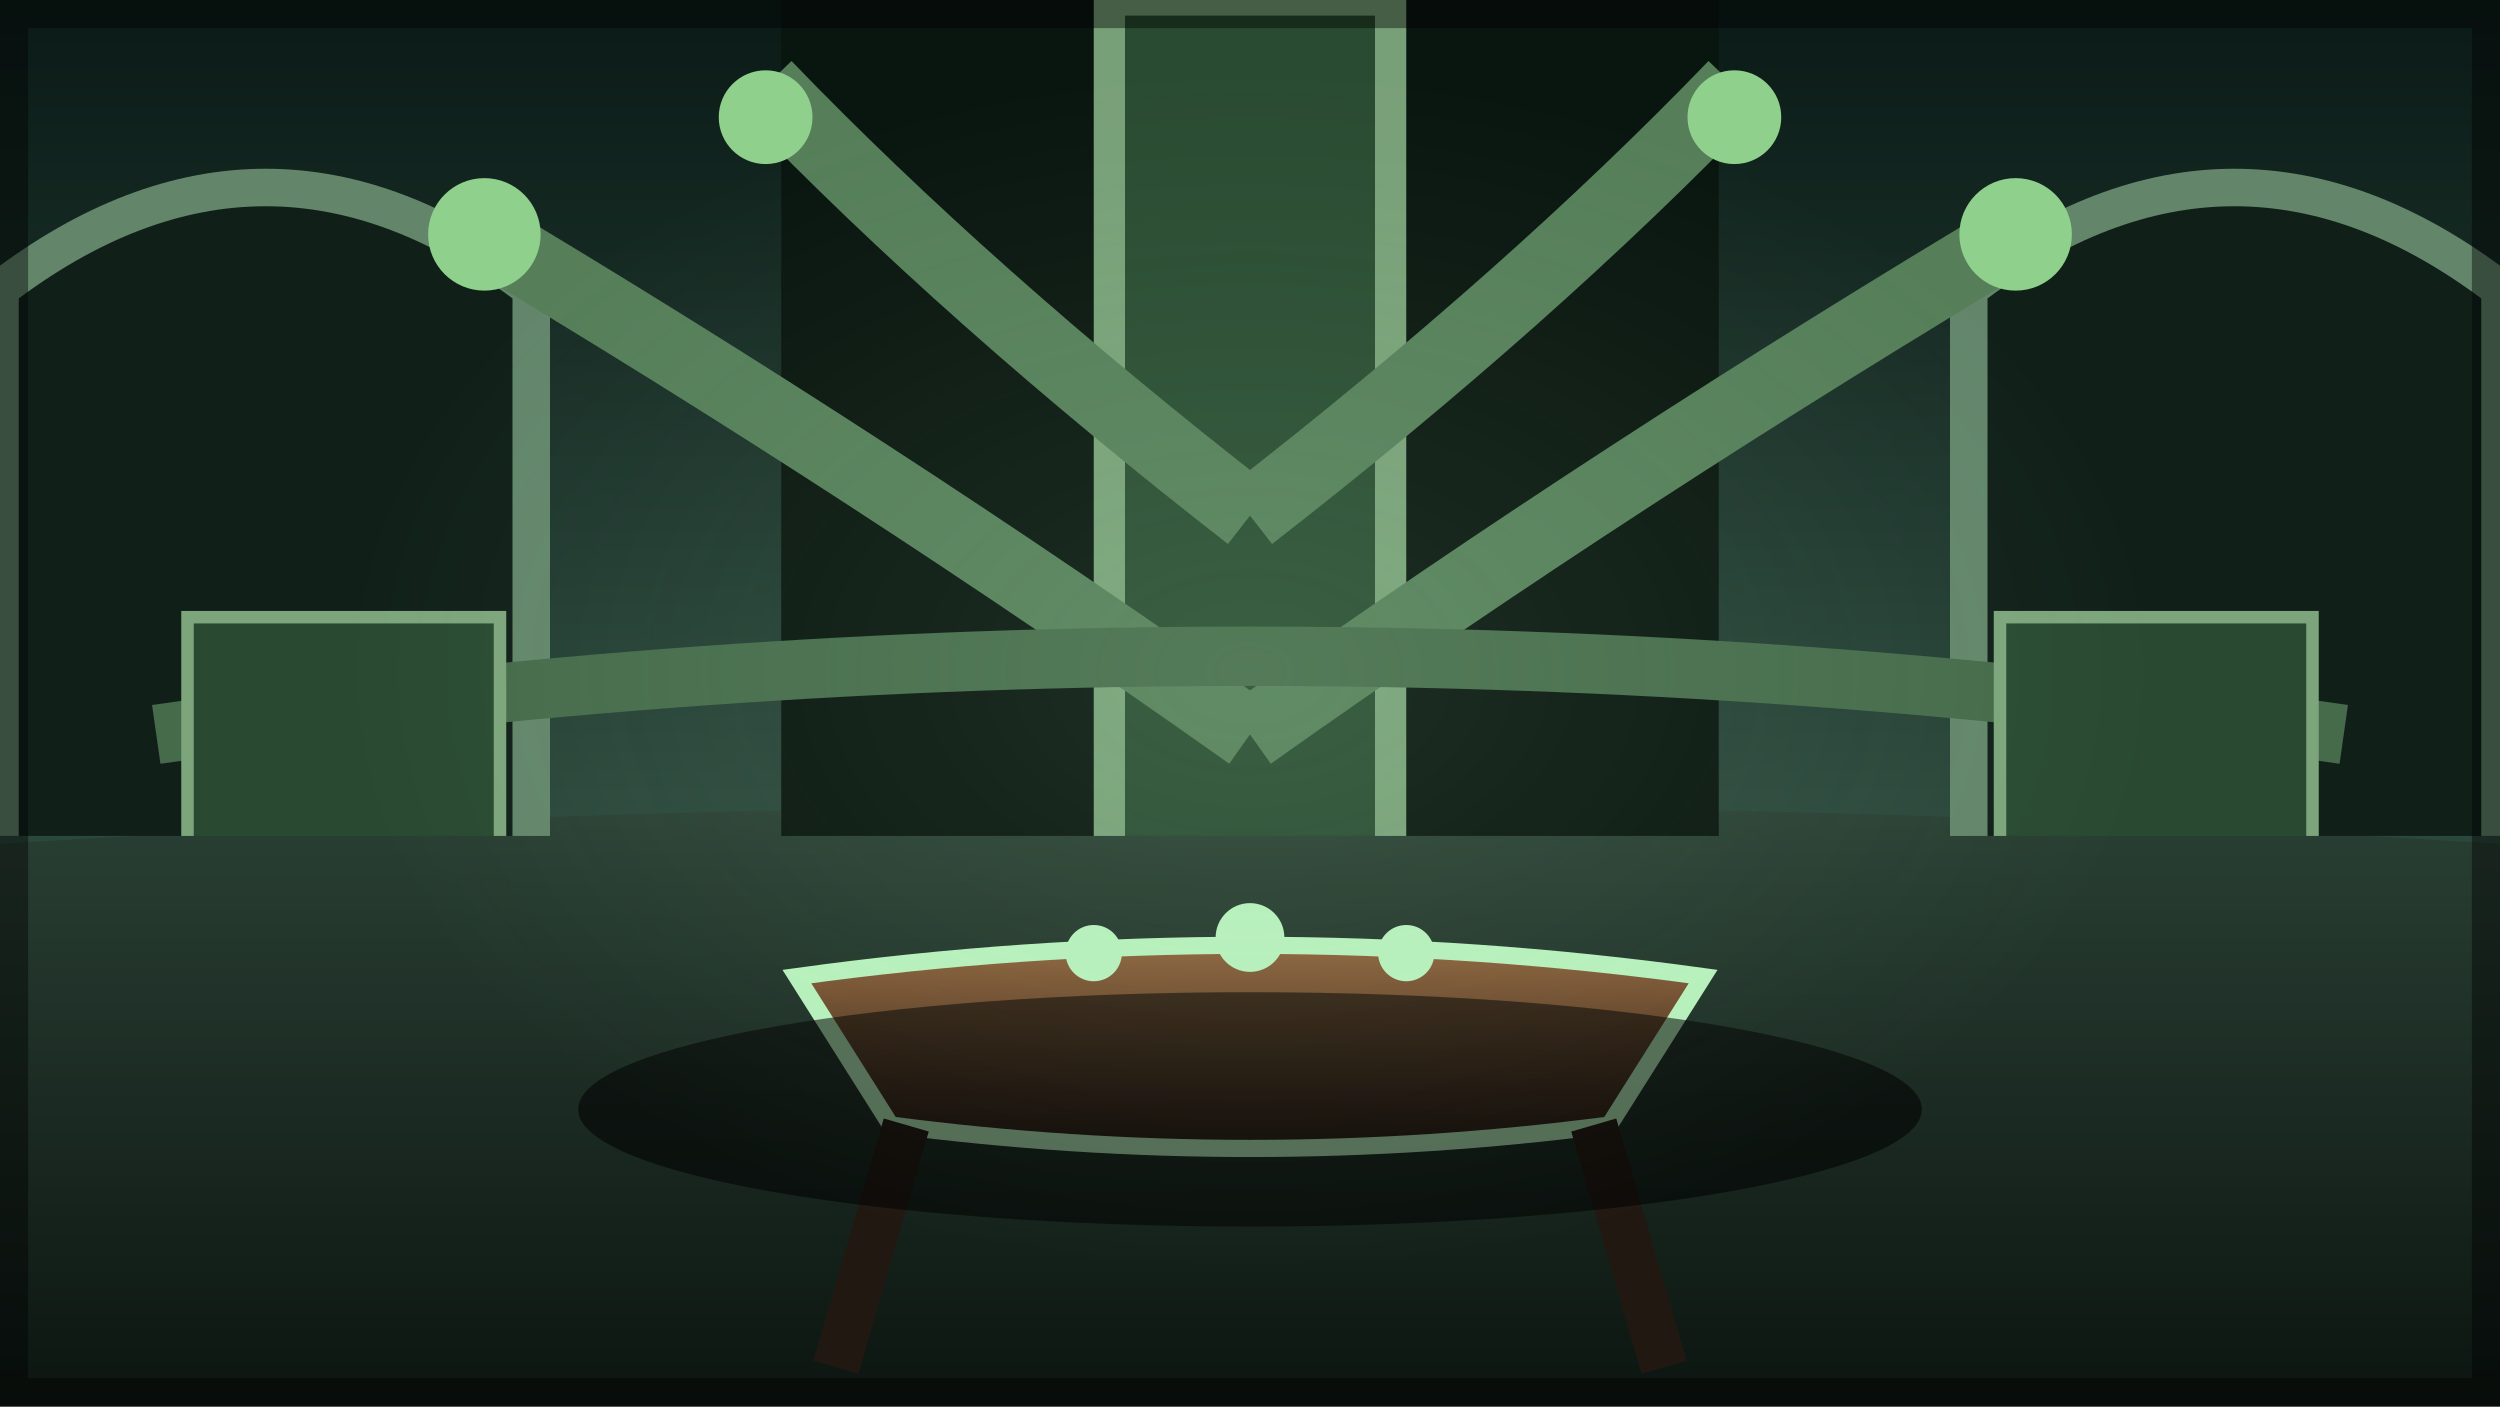
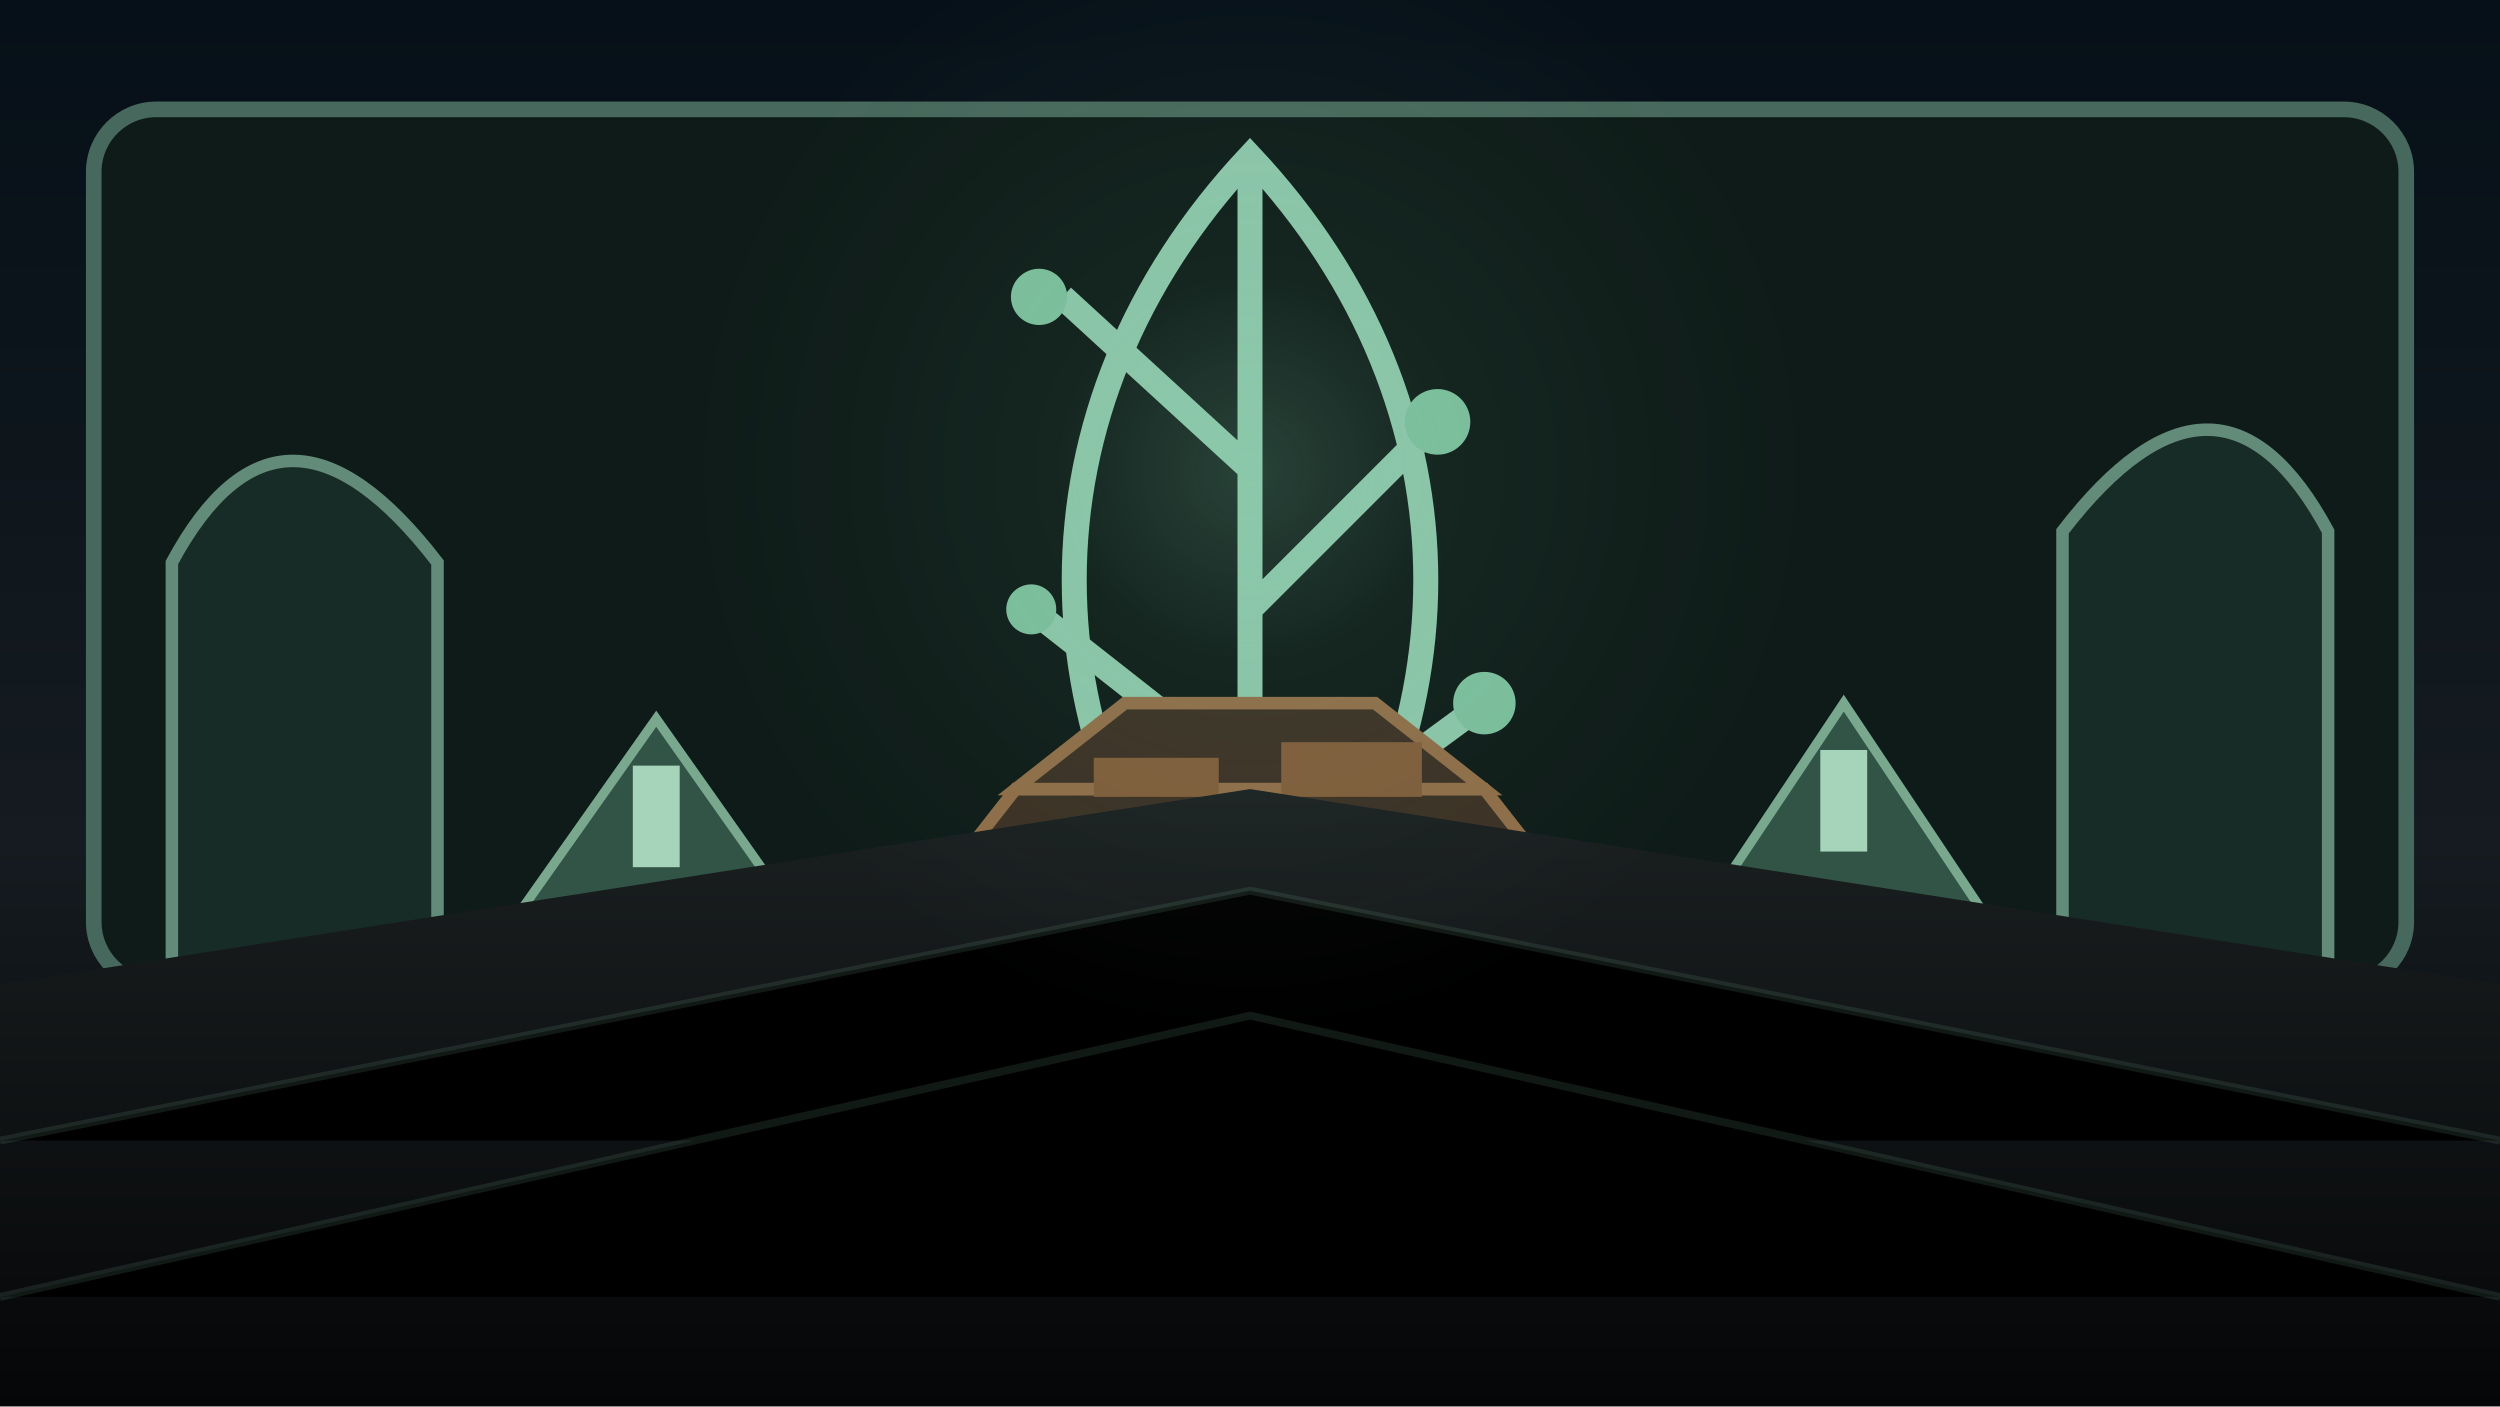
<svg xmlns="http://www.w3.org/2000/svg" viewBox="0 0 1600 900">
  <defs>
-     <linearGradient id="w" x2="0" y2="1">
-       <stop stop-color="#0b1b17" />
-       <stop offset=".7" stop-color="#315043" />
-       <stop offset="1" stop-color="#080b0d" />
+     <linearGradient id="bg" x2="0" y2="1">
+       <stop stop-color="#061018" />
+       <stop offset=".6" stop-color="#151b20" />
+       <stop offset="1" stop-color="#050608" />
    </linearGradient>
-     <linearGradient id="f" x2="0" y2="1">
-       <stop stop-color="#2a4034" />
-       <stop offset="1" stop-color="#0c1511" />
+     <linearGradient id="floor" x2="0" y2="1">
+       <stop stop-color="#1b2021" />
+       <stop offset="1" stop-color="#050608" />
    </linearGradient>
-     <linearGradient id="m" x2="0" y2="1">
-       <stop stop-color="#8d613b" />
-       <stop offset="1" stop-color="#24160f" />
+     <linearGradient id="mat" x2="0" y2="1">
+       <stop stop-color="#493728" />
+       <stop offset=".5" stop-color="#1d1714" />
+       <stop offset="1" stop-color="#09090a" />
    </linearGradient>
-     <radialGradient id="g">
-       <stop stop-color="#b8f0bd" stop-opacity=".55" />
-       <stop offset="1" stop-color="#b8f0bd" stop-opacity="0" />
+     <radialGradient id="light">
+       <stop stop-color="#8bd9b2" stop-opacity=".75" />
+       <stop offset=".35" stop-color="#8bd9b2" stop-opacity=".2" />
+       <stop offset="1" stop-color="#8bd9b2" stop-opacity="0" />
    </radialGradient>
+     <filter id="blur">
+       <feGaussianBlur stdDeviation="14" />
+     </filter>
+     <filter id="soft">
+       <feGaussianBlur stdDeviation="4" />
+     </filter>
+     <pattern id="plank" width="160" height="52" patternUnits="userSpaceOnUse">
+       <path d="M0 50H160" stroke="#c29b68" stroke-opacity=".12" stroke-width="5" />
+       <path d="M20 8C60 0 100 16 150 7" fill="none" stroke="#d5aa73" stroke-opacity=".07" stroke-width="3" />
+     </pattern>
  </defs>
-   <rect width="1600" height="900" fill="url(#w)" />
-   <path d="M0 540Q800 490 1600 540V900H0Z" fill="url(#f)" />
-   <path d="M0 535V185Q170 55 340 185V535M1260 535V185Q1430 55 1600 185V535" fill="#102019" stroke="#63866b" stroke-width="24" />
-   <path d="M500 535V0H1100V535" fill="#09150f" />
-   <path d="M710 535V0H890V535" fill="#294b31" stroke="#78a078" stroke-width="20" />
-   <path d="M800 470Q560 300 300 145M800 470Q1040 300 1300 145M800 330Q620 190 490 55M800 330Q980 190 1110 55" fill="none" stroke="#557e59" stroke-width="46" />
-   <g fill="#8fd18c">
-     <circle cx="310" cy="150" r="36" />
-     <circle cx="490" cy="75" r="30" />
-     <circle cx="1290" cy="150" r="36" />
-     <circle cx="1110" cy="75" r="30" />
+   <rect width="1600" height="900" fill="url(#bg)" />
+   <rect x="60" y="70" width="1480" height="560" rx="40" fill="#0e1b18" stroke="#47685c" stroke-width="10" />
+   <g fill="#182c27" stroke="#638b79" stroke-width="8">
+     <path d="M110 630V360Q180 230 280 360V630Z" />
+     <path d="M1320 630V340Q1420 210 1490 340V630Z" />
  </g>
-   <path d="M100 470Q800 370 1500 470" fill="none" stroke="#466b4b" stroke-width="38" />
-   <g fill="#294a31" stroke="#7ca57b" stroke-width="8">
-     <path d="M120 535V395H320V535M1280 535V395H1480V535" />
+   <g fill="none" stroke="#8bc4a8" stroke-width="16">
+     <path d="M800 650C650 480 650 260 800 100C950 260 950 480 800 650Z" />
+     <path d="M800 650V110M800 300L680 190M800 390L920 270M800 500L660 390M800 560L950 450" />
  </g>
-   <path d="M510 625Q800 585 1090 625L1030 720Q800 750 570 720Z" fill="url(#m)" stroke="#b8f0bd" stroke-width="11" />
-   <path d="M580 720L535 875M1020 720L1065 875" stroke="#211812" stroke-width="30" />
-   <g fill="#b8f0bd">
-     <circle cx="700" cy="610" r="18" />
-     <circle cx="800" cy="600" r="22" />
-     <circle cx="900" cy="610" r="18" />
+   <g fill="#7bbd9b">
+     <circle cx="665" cy="190" r="18" />
+     <circle cx="920" cy="270" r="21" />
+     <circle cx="660" cy="390" r="16" />
+     <circle cx="950" cy="450" r="20" />
  </g>
-   <ellipse cx="800" cy="710" rx="430" ry="75" fill="#000" opacity=".55" />
-   <ellipse cx="800" cy="430" rx="580" ry="390" fill="url(#g)" opacity=".22" />
-   <rect width="1600" height="900" fill="none" stroke="#000" stroke-width="36" stroke-opacity=".42" />
+   <g fill="#315446" stroke="#79a88f" stroke-width="6">
+     <path d="M300 630L420 460L540 630Z" />
+     <path d="M1060 630L1180 450L1300 630Z" />
+   </g>
+   <g fill="#a6d4bb">
+     <rect x="405" y="490" width="30" height="65" />
+     <rect x="1165" y="480" width="30" height="65" />
+   </g>
+   <g fill="#3b3024" stroke="#8e6d48" stroke-width="8">
+     <path d="M560 620L650 505H950L1040 620Z" />
+     <path d="M650 505L720 450H880L950 505Z" />
+   </g>
+   <g fill="#7f5c3a">
+     <rect x="700" y="485" width="80" height="25" />
+     <rect x="820" y="475" width="90" height="35" />
+   </g>
+   <path d="M0 630L800 505L1600 630V900H0Z" fill="url(#floor)" />
+   <path d="M0 730L800 570L1600 730M0 830L800 650L1600 830" stroke="#74a88d" stroke-opacity=".15" stroke-width="5" />
+   <circle cx="800" cy="300" r="360" fill="url(#light)" opacity=".28" />
</svg>
